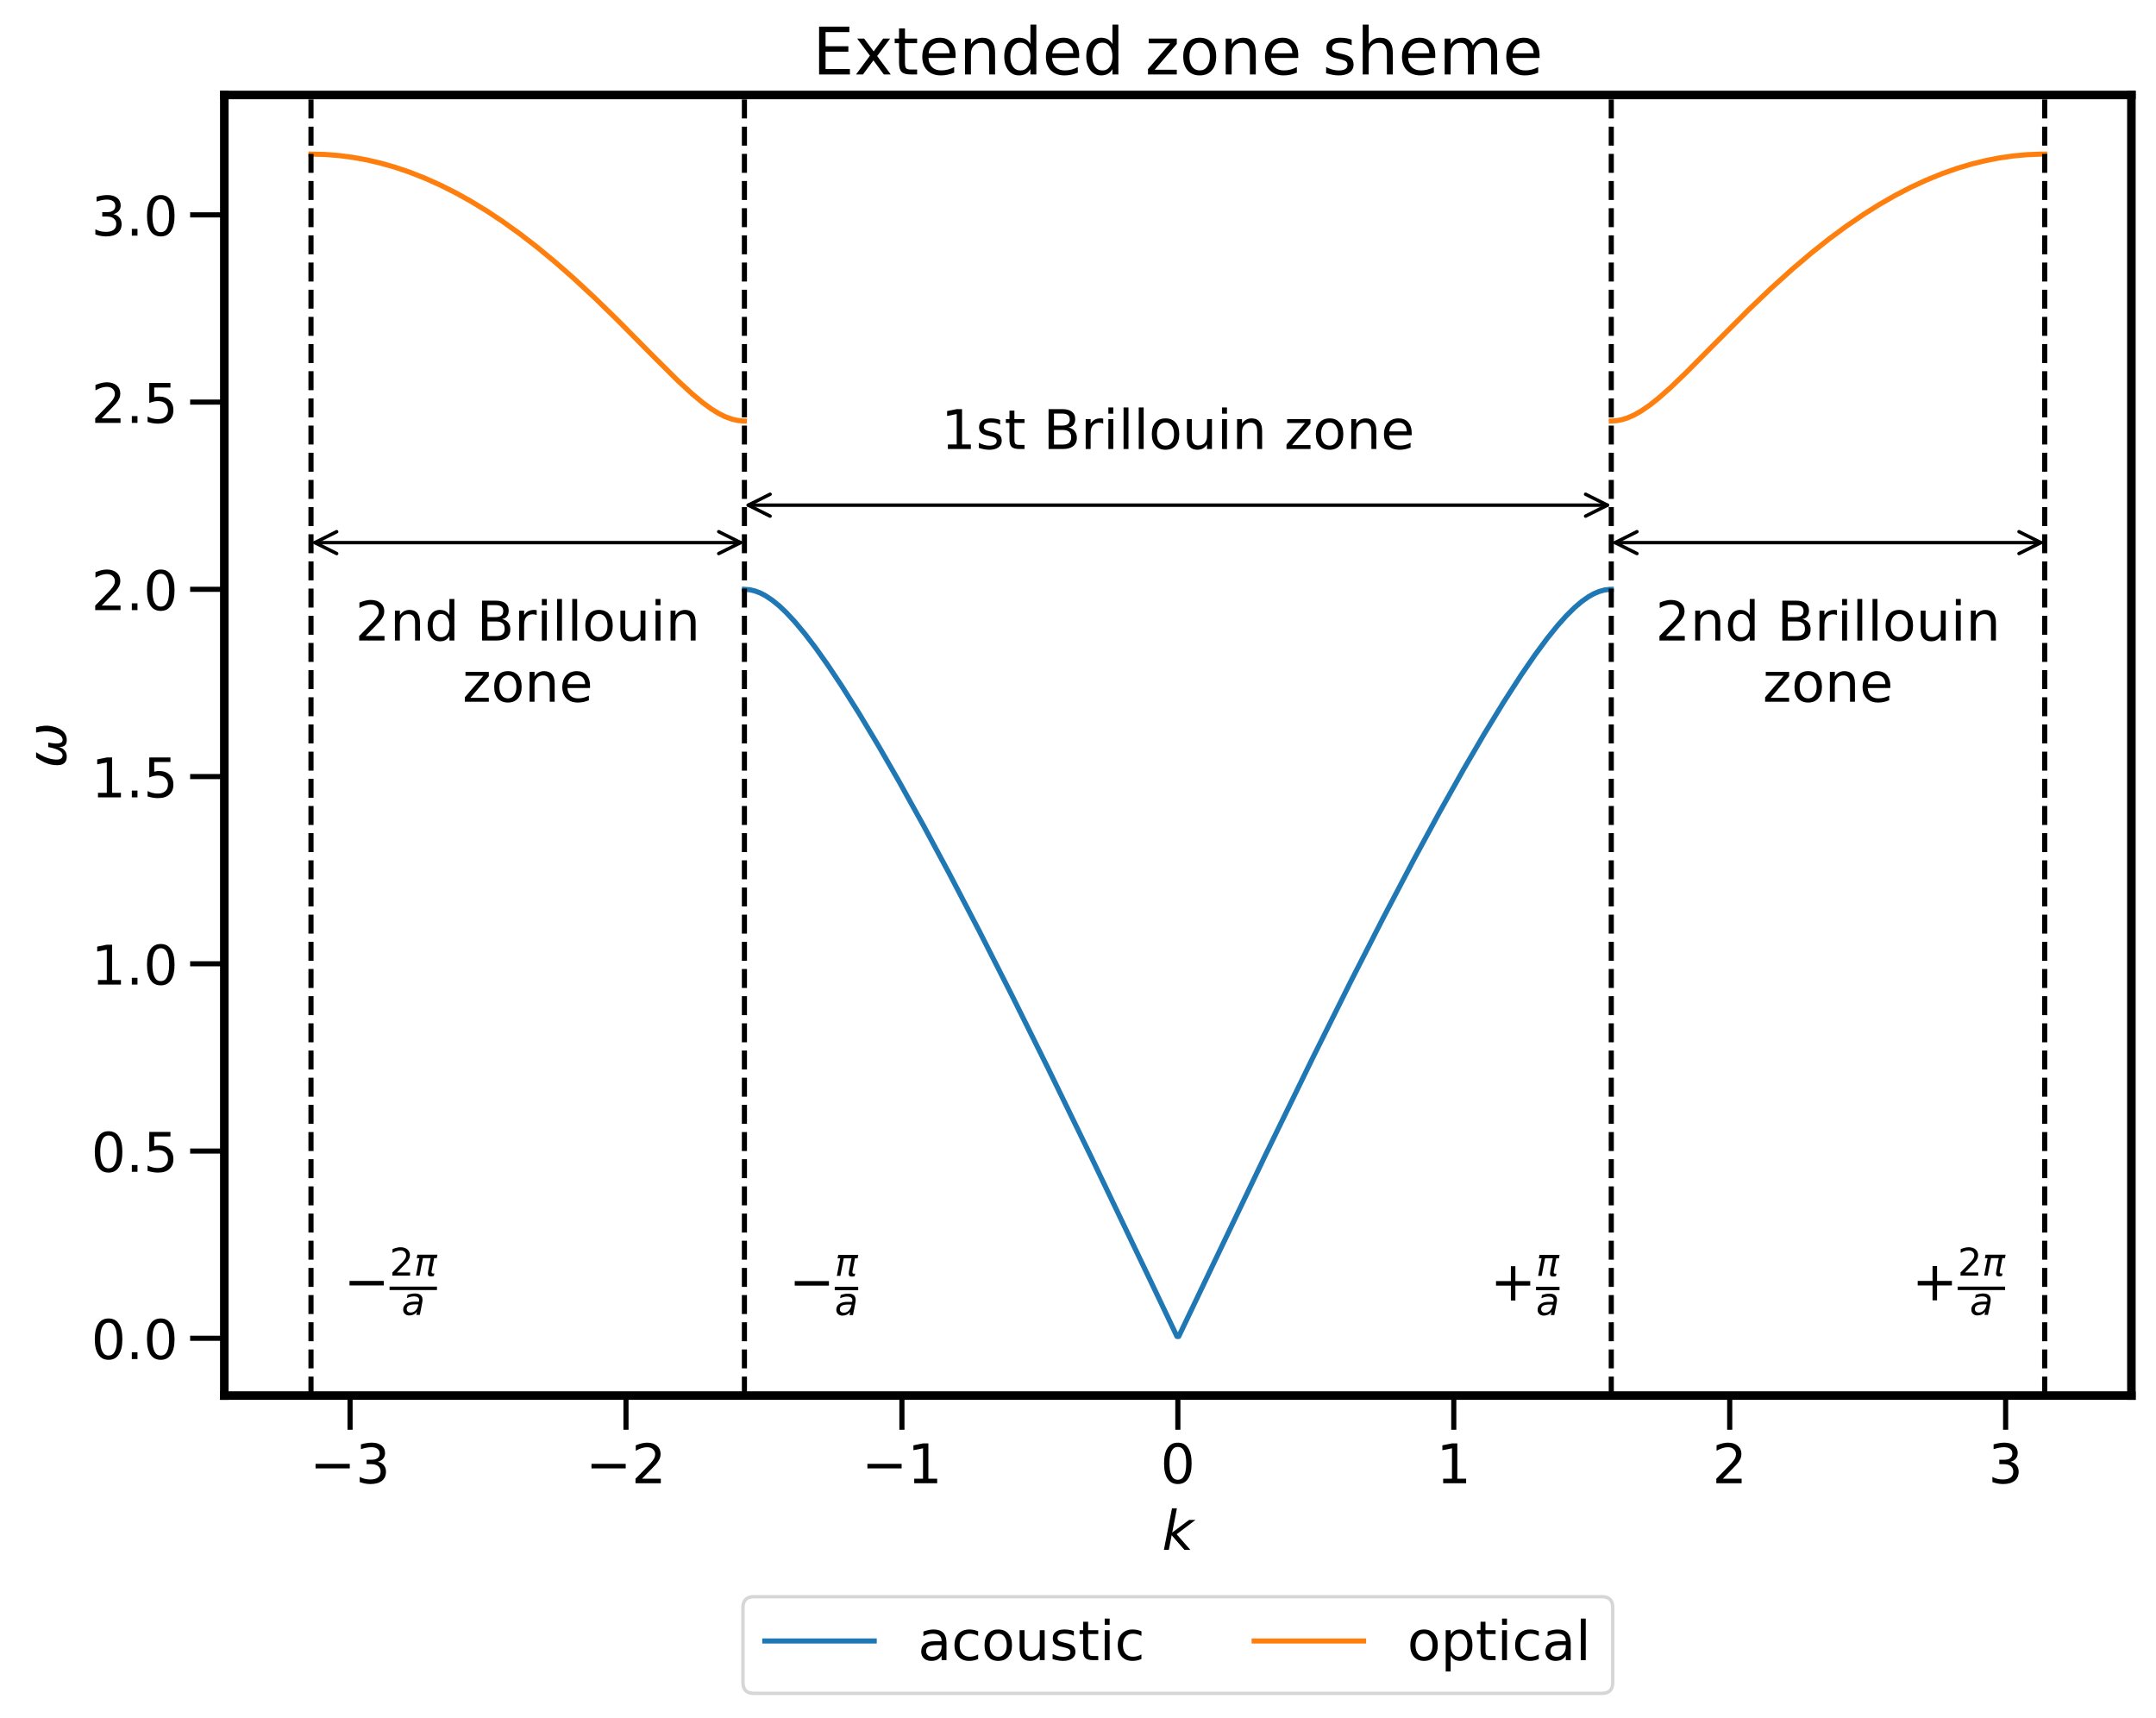
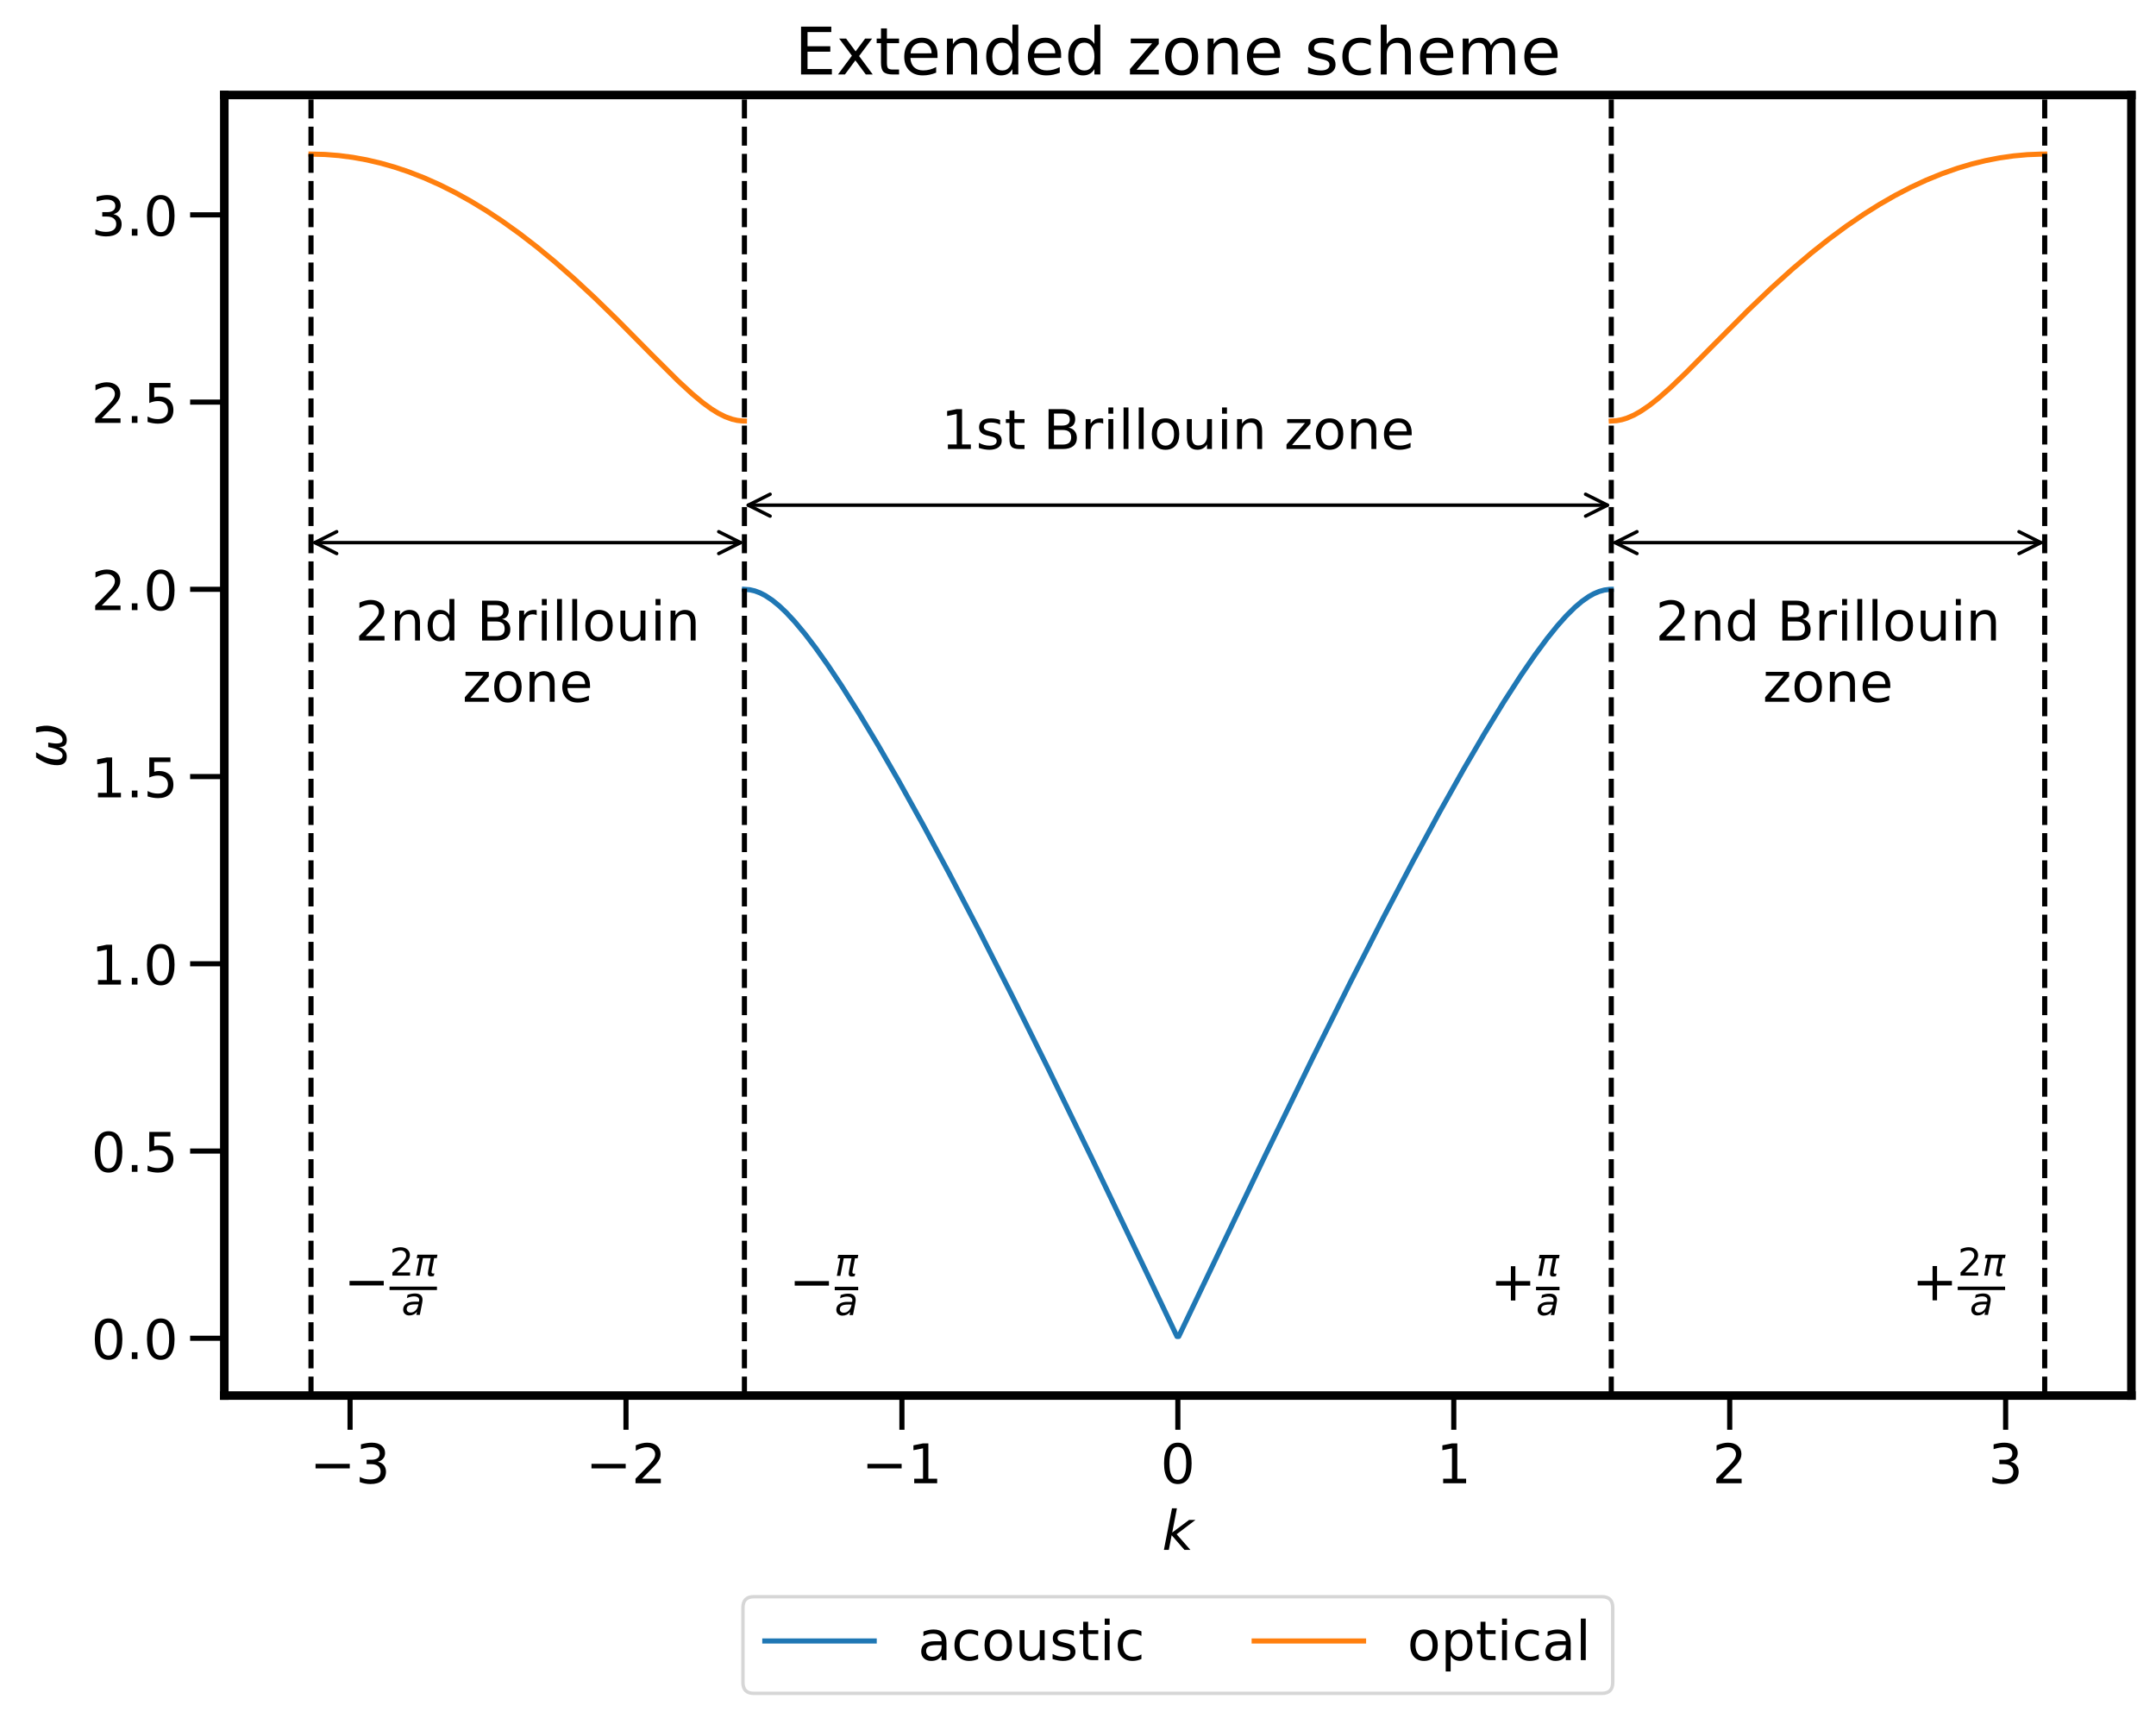
<svg xmlns="http://www.w3.org/2000/svg" xmlns:xlink="http://www.w3.org/1999/xlink" height="502.639pt" version="1.1" viewBox="0 0 630.83 502.639" width="630.83pt">
  <defs>
    <style type="text/css">*{stroke-linecap:butt;stroke-linejoin:round;}</style>
  </defs>
  <g id="figure_1">
    <g id="patch_1">
      <path d="M -0 502.639  L 630.83 502.639  L 630.83 -0  L -0 -0  z " style="fill:#ffffff;" />
    </g>
    <g id="axes_1">
      <g id="patch_2">
        <path d="M 65.63 408.309  L 623.63 408.309  L 623.63 27.789  L 65.63 27.789  z " style="fill:#ffffff;" />
      </g>
      <g id="matplotlib.axis_1">
        <g id="xtick_1">
          <g id="line2d_1">
            <defs>
-               <path d="M 0 0  L 0 10  " id="m1f82dfcecf" style="stroke:#000000;stroke-width:1.5;" />
-             </defs>
-             <g>
-               <use style="stroke:#000000;stroke-width:1.5;" x="102.425" xlink:href="#m1f82dfcecf" y="408.309" />
+               <path d="M 0 0  L 0 10  " id="m90c1b7f3b8" style="stroke:#000000;stroke-width:1.5;" />
+             </defs>
+             <g>
+               <use style="stroke:#000000;stroke-width:1.5;" x="102.425" xlink:href="#m90c1b7f3b8" y="408.309" />
            </g>
          </g>
          <g id="text_1">
            <g transform="translate(90.63136 433.9665)scale(0.16 -0.16)">
              <defs>
                <path d="M 10.594 35.5  L 73.188 35.5  L 73.188 27.203  L 10.594 27.203  z " id="DejaVuSans-8722" />
                <path d="M 40.578 39.312  Q 47.656 37.797 51.625 33  Q 55.609 28.219 55.609 21.188  Q 55.609 10.406 48.188 4.484  Q 40.766 -1.422 27.094 -1.422  Q 22.516 -1.422 17.656 -0.516  Q 12.797 0.391 7.625 2.203  L 7.625 11.719  Q 11.719 9.328 16.594 8.109  Q 21.484 6.891 26.812 6.891  Q 36.078 6.891 40.938 10.547  Q 45.797 14.203 45.797 21.188  Q 45.797 27.641 41.281 31.266  Q 36.766 34.906 28.719 34.906  L 20.219 34.906  L 20.219 43.016  L 29.109 43.016  Q 36.375 43.016 40.234 45.922  Q 44.094 48.828 44.094 54.297  Q 44.094 59.906 40.109 62.906  Q 36.141 65.922 28.719 65.922  Q 24.656 65.922 20.016 65.031  Q 15.375 64.156 9.812 62.312  L 9.812 71.094  Q 15.438 72.656 20.344 73.438  Q 25.25 74.219 29.594 74.219  Q 40.828 74.219 47.359 69.109  Q 53.906 64.016 53.906 55.328  Q 53.906 49.266 50.438 45.094  Q 46.969 40.922 40.578 39.312  z " id="DejaVuSans-51" />
              </defs>
              <use xlink:href="#DejaVuSans-8722" />
              <use x="83.789" xlink:href="#DejaVuSans-51" />
            </g>
          </g>
        </g>
        <g id="xtick_2">
          <g id="line2d_2">
            <g>
-               <use style="stroke:#000000;stroke-width:1.5;" x="183.16" xlink:href="#m1f82dfcecf" y="408.309" />
+               <use style="stroke:#000000;stroke-width:1.5;" x="183.16" xlink:href="#m90c1b7f3b8" y="408.309" />
            </g>
          </g>
          <g id="text_2">
            <g transform="translate(171.3663 433.9665)scale(0.16 -0.16)">
              <defs>
                <path d="M 19.188 8.297  L 53.609 8.297  L 53.609 0  L 7.328 0  L 7.328 8.297  Q 12.938 14.109 22.625 23.891  Q 32.328 33.688 34.812 36.531  Q 39.547 41.844 41.422 45.531  Q 43.312 49.219 43.312 52.781  Q 43.312 58.594 39.234 62.25  Q 35.156 65.922 28.609 65.922  Q 23.969 65.922 18.812 64.312  Q 13.672 62.703 7.812 59.422  L 7.812 69.391  Q 13.766 71.781 18.938 73  Q 24.125 74.219 28.422 74.219  Q 39.75 74.219 46.484 68.547  Q 53.219 62.891 53.219 53.422  Q 53.219 48.922 51.531 44.891  Q 49.859 40.875 45.406 35.406  Q 44.188 33.984 37.641 27.219  Q 31.109 20.453 19.188 8.297  z " id="DejaVuSans-50" />
              </defs>
              <use xlink:href="#DejaVuSans-8722" />
              <use x="83.789" xlink:href="#DejaVuSans-50" />
            </g>
          </g>
        </g>
        <g id="xtick_3">
          <g id="line2d_3">
            <g>
-               <use style="stroke:#000000;stroke-width:1.5;" x="263.895" xlink:href="#m1f82dfcecf" y="408.309" />
+               <use style="stroke:#000000;stroke-width:1.5;" x="263.895" xlink:href="#m90c1b7f3b8" y="408.309" />
            </g>
          </g>
          <g id="text_3">
            <g transform="translate(252.1013 433.9665)scale(0.16 -0.16)">
              <defs>
                <path d="M 12.406 8.297  L 28.516 8.297  L 28.516 63.922  L 10.984 60.406  L 10.984 69.391  L 28.422 72.906  L 38.281 72.906  L 38.281 8.297  L 54.391 8.297  L 54.391 0  L 12.406 0  z " id="DejaVuSans-49" />
              </defs>
              <use xlink:href="#DejaVuSans-8722" />
              <use x="83.789" xlink:href="#DejaVuSans-49" />
            </g>
          </g>
        </g>
        <g id="xtick_4">
          <g id="line2d_4">
            <g>
-               <use style="stroke:#000000;stroke-width:1.5;" x="344.63" xlink:href="#m1f82dfcecf" y="408.309" />
+               <use style="stroke:#000000;stroke-width:1.5;" x="344.63" xlink:href="#m90c1b7f3b8" y="408.309" />
            </g>
          </g>
          <g id="text_4">
            <g transform="translate(339.54 433.9665)scale(0.16 -0.16)">
              <defs>
                <path d="M 31.781 66.406  Q 24.172 66.406 20.328 58.906  Q 16.5 51.422 16.5 36.375  Q 16.5 21.391 20.328 13.891  Q 24.172 6.391 31.781 6.391  Q 39.453 6.391 43.281 13.891  Q 47.125 21.391 47.125 36.375  Q 47.125 51.422 43.281 58.906  Q 39.453 66.406 31.781 66.406  z M 31.781 74.219  Q 44.047 74.219 50.516 64.516  Q 56.984 54.828 56.984 36.375  Q 56.984 17.969 50.516 8.266  Q 44.047 -1.422 31.781 -1.422  Q 19.531 -1.422 13.062 8.266  Q 6.594 17.969 6.594 36.375  Q 6.594 54.828 13.062 64.516  Q 19.531 74.219 31.781 74.219  z " id="DejaVuSans-48" />
              </defs>
              <use xlink:href="#DejaVuSans-48" />
            </g>
          </g>
        </g>
        <g id="xtick_5">
          <g id="line2d_5">
            <g>
-               <use style="stroke:#000000;stroke-width:1.5;" x="425.365" xlink:href="#m1f82dfcecf" y="408.309" />
+               <use style="stroke:#000000;stroke-width:1.5;" x="425.365" xlink:href="#m90c1b7f3b8" y="408.309" />
            </g>
          </g>
          <g id="text_5">
            <g transform="translate(420.275 433.9665)scale(0.16 -0.16)">
              <use xlink:href="#DejaVuSans-49" />
            </g>
          </g>
        </g>
        <g id="xtick_6">
          <g id="line2d_6">
            <g>
-               <use style="stroke:#000000;stroke-width:1.5;" x="506.1" xlink:href="#m1f82dfcecf" y="408.309" />
+               <use style="stroke:#000000;stroke-width:1.5;" x="506.1" xlink:href="#m90c1b7f3b8" y="408.309" />
            </g>
          </g>
          <g id="text_6">
            <g transform="translate(501.0099 433.9665)scale(0.16 -0.16)">
              <use xlink:href="#DejaVuSans-50" />
            </g>
          </g>
        </g>
        <g id="xtick_7">
          <g id="line2d_7">
            <g>
-               <use style="stroke:#000000;stroke-width:1.5;" x="586.835" xlink:href="#m1f82dfcecf" y="408.309" />
+               <use style="stroke:#000000;stroke-width:1.5;" x="586.835" xlink:href="#m90c1b7f3b8" y="408.309" />
            </g>
          </g>
          <g id="text_7">
            <g transform="translate(581.7449 433.9665)scale(0.16 -0.16)">
              <use xlink:href="#DejaVuSans-51" />
            </g>
          </g>
        </g>
        <g id="text_8">
          <g transform="translate(339.99 453.4515)scale(0.16 -0.16)">
            <defs>
              <path d="M 18.312 75.984  L 27.297 75.984  L 18.703 31.688  L 49.516 54.688  L 61.188 54.688  L 26.812 28.516  L 51.906 0  L 41.016 0  L 17.672 26.703  L 12.5 0  L 3.516 0  z " id="DejaVuSans-Oblique-107" />
            </defs>
            <use transform="translate(0 0.015625)" xlink:href="#DejaVuSans-Oblique-107" />
          </g>
        </g>
      </g>
      <g id="matplotlib.axis_2">
        <g id="ytick_1">
          <g id="line2d_8">
            <defs>
-               <path d="M 0 0  L -10 0  " id="mc7bbec90e5" style="stroke:#000000;stroke-width:1.5;" />
-             </defs>
-             <g>
-               <use style="stroke:#000000;stroke-width:1.5;" x="65.63" xlink:href="#mc7bbec90e5" y="391.547" />
+               <path d="M 0 0  L -10 0  " id="m80c6b39b00" style="stroke:#000000;stroke-width:1.5;" />
+             </defs>
+             <g>
+               <use style="stroke:#000000;stroke-width:1.5;" x="65.63" xlink:href="#m80c6b39b00" y="391.547" />
            </g>
          </g>
          <g id="text_9">
            <g transform="translate(26.685 397.6257)scale(0.16 -0.16)">
              <defs>
                <path d="M 10.688 12.406  L 21 12.406  L 21 0  L 10.688 0  z " id="DejaVuSans-46" />
              </defs>
              <use xlink:href="#DejaVuSans-48" />
              <use x="63.623" xlink:href="#DejaVuSans-46" />
              <use x="95.41" xlink:href="#DejaVuSans-48" />
            </g>
          </g>
        </g>
        <g id="ytick_2">
          <g id="line2d_9">
            <g>
-               <use style="stroke:#000000;stroke-width:1.5;" x="65.63" xlink:href="#mc7bbec90e5" y="336.767" />
+               <use style="stroke:#000000;stroke-width:1.5;" x="65.63" xlink:href="#m80c6b39b00" y="336.767" />
            </g>
          </g>
          <g id="text_10">
            <g transform="translate(26.685 342.8453)scale(0.16 -0.16)">
              <defs>
                <path d="M 10.797 72.906  L 49.516 72.906  L 49.516 64.594  L 19.828 64.594  L 19.828 46.734  Q 21.969 47.469 24.109 47.828  Q 26.266 48.188 28.422 48.188  Q 40.625 48.188 47.75 41.5  Q 54.891 34.812 54.891 23.391  Q 54.891 11.625 47.562 5.094  Q 40.234 -1.422 26.906 -1.422  Q 22.312 -1.422 17.547 -0.641  Q 12.797 0.141 7.719 1.703  L 7.719 11.625  Q 12.109 9.234 16.797 8.062  Q 21.484 6.891 26.703 6.891  Q 35.156 6.891 40.078 11.328  Q 45.016 15.766 45.016 23.391  Q 45.016 31 40.078 35.438  Q 35.156 39.891 26.703 39.891  Q 22.75 39.891 18.812 39.016  Q 14.891 38.141 10.797 36.281  z " id="DejaVuSans-53" />
              </defs>
              <use xlink:href="#DejaVuSans-48" />
              <use x="63.623" xlink:href="#DejaVuSans-46" />
              <use x="95.41" xlink:href="#DejaVuSans-53" />
            </g>
          </g>
        </g>
        <g id="ytick_3">
          <g id="line2d_10">
            <g>
-               <use style="stroke:#000000;stroke-width:1.5;" x="65.63" xlink:href="#mc7bbec90e5" y="281.986" />
+               <use style="stroke:#000000;stroke-width:1.5;" x="65.63" xlink:href="#m80c6b39b00" y="281.986" />
            </g>
          </g>
          <g id="text_11">
            <g transform="translate(26.685 288.0649)scale(0.16 -0.16)">
              <use xlink:href="#DejaVuSans-49" />
              <use x="63.623" xlink:href="#DejaVuSans-46" />
              <use x="95.41" xlink:href="#DejaVuSans-48" />
            </g>
          </g>
        </g>
        <g id="ytick_4">
          <g id="line2d_11">
            <g>
-               <use style="stroke:#000000;stroke-width:1.5;" x="65.63" xlink:href="#mc7bbec90e5" y="227.206" />
+               <use style="stroke:#000000;stroke-width:1.5;" x="65.63" xlink:href="#m80c6b39b00" y="227.206" />
            </g>
          </g>
          <g id="text_12">
            <g transform="translate(26.685 233.2845)scale(0.16 -0.16)">
              <use xlink:href="#DejaVuSans-49" />
              <use x="63.623" xlink:href="#DejaVuSans-46" />
              <use x="95.41" xlink:href="#DejaVuSans-53" />
            </g>
          </g>
        </g>
        <g id="ytick_5">
          <g id="line2d_12">
            <g>
-               <use style="stroke:#000000;stroke-width:1.5;" x="65.63" xlink:href="#mc7bbec90e5" y="172.425" />
+               <use style="stroke:#000000;stroke-width:1.5;" x="65.63" xlink:href="#m80c6b39b00" y="172.425" />
            </g>
          </g>
          <g id="text_13">
            <g transform="translate(26.685 178.5041)scale(0.16 -0.16)">
              <use xlink:href="#DejaVuSans-50" />
              <use x="63.623" xlink:href="#DejaVuSans-46" />
              <use x="95.41" xlink:href="#DejaVuSans-48" />
            </g>
          </g>
        </g>
        <g id="ytick_6">
          <g id="line2d_13">
            <g>
-               <use style="stroke:#000000;stroke-width:1.5;" x="65.63" xlink:href="#mc7bbec90e5" y="117.645" />
+               <use style="stroke:#000000;stroke-width:1.5;" x="65.63" xlink:href="#m80c6b39b00" y="117.645" />
            </g>
          </g>
          <g id="text_14">
            <g transform="translate(26.685 123.7238)scale(0.16 -0.16)">
              <use xlink:href="#DejaVuSans-50" />
              <use x="63.623" xlink:href="#DejaVuSans-46" />
              <use x="95.41" xlink:href="#DejaVuSans-53" />
            </g>
          </g>
        </g>
        <g id="ytick_7">
          <g id="line2d_14">
            <g>
-               <use style="stroke:#000000;stroke-width:1.5;" x="65.63" xlink:href="#mc7bbec90e5" y="62.865" />
+               <use style="stroke:#000000;stroke-width:1.5;" x="65.63" xlink:href="#m80c6b39b00" y="62.865" />
            </g>
          </g>
          <g id="text_15">
            <g transform="translate(26.685 68.94338)scale(0.16 -0.16)">
              <use xlink:href="#DejaVuSans-51" />
              <use x="63.623" xlink:href="#DejaVuSans-46" />
              <use x="95.41" xlink:href="#DejaVuSans-48" />
            </g>
          </g>
        </g>
        <g id="text_16">
          <g transform="translate(19.3575 224.769)rotate(-90)scale(0.16 -0.16)">
            <defs>
              <path d="M 21.391 -1.422  Q 1.125 -1.422 6.781 27.594  Q 8.984 39.062 19.625 54.688  L 29.297 54.688  Q 19.234 39.062 17 27.344  Q 12.797 6.203 23.734 6.203  Q 33.844 6.203 38.719 32.469  L 47.016 32.469  Q 41.703 6.062 51.812 6.203  Q 62.703 6.297 66.797 27.344  Q 69.047 39.062 65.141 54.688  L 74.812 54.688  Q 79.297 39.062 77.094 27.594  Q 71.531 -1.469 51.219 -1.422  Q 37.938 -1.375 39.109 13.188  Q 34.281 -1.422 21.391 -1.422  z " id="DejaVuSans-Oblique-969" />
            </defs>
            <use transform="translate(0 0.3125)" xlink:href="#DejaVuSans-Oblique-969" />
          </g>
        </g>
      </g>
      <g id="line2d_15">
-         <path clip-path="url(#p4579bdf286)" d="M 217.812 172.425  L 219.337 172.542  L 220.862 172.891  L 222.386 173.462  L 223.911 174.245  L 225.944 175.592  L 227.978 177.247  L 230.011 179.171  L 232.552 181.898  L 235.602 185.559  L 238.652 189.563  L 242.21 194.581  L 246.276 200.682  L 251.359 208.742  L 256.95 218.052  L 263.05 228.638  L 270.166 241.454  L 277.79 255.648  L 286.431 272.217  L 296.088 291.239  L 306.762 312.76  L 319.47 338.892  L 336.752 374.991  L 344.376 391.013  L 344.884 391.013  L 370.299 337.839  L 384.022 309.658  L 395.205 287.195  L 404.862 268.277  L 413.503 251.82  L 421.128 237.746  L 428.244 225.065  L 434.343 214.619  L 439.934 205.466  L 445.017 197.588  L 449.083 191.673  L 452.641 186.859  L 455.691 183.075  L 458.233 180.222  L 460.774 177.704  L 462.807 175.978  L 464.84 174.551  L 466.365 173.701  L 467.89 173.057  L 469.415 172.633  L 470.94 172.438  L 471.448 172.425  L 471.448 172.425  " style="fill:none;stroke:#1f77b4;stroke-linecap:square;stroke-width:1.5;" />
+         <path clip-path="url(#pe525acb8a2)" d="M 217.812 172.425  L 219.337 172.542  L 220.862 172.891  L 222.386 173.462  L 223.911 174.245  L 225.944 175.592  L 227.978 177.247  L 230.011 179.171  L 232.552 181.898  L 235.602 185.559  L 238.652 189.563  L 242.21 194.581  L 246.276 200.682  L 251.359 208.742  L 256.95 218.052  L 263.05 228.638  L 270.166 241.454  L 277.79 255.648  L 286.431 272.217  L 296.088 291.239  L 306.762 312.76  L 319.47 338.892  L 336.752 374.991  L 344.376 391.013  L 344.884 391.013  L 370.299 337.839  L 384.022 309.658  L 395.205 287.195  L 404.862 268.277  L 413.503 251.82  L 421.128 237.746  L 428.244 225.065  L 434.343 214.619  L 439.934 205.466  L 445.017 197.588  L 449.083 191.673  L 452.641 186.859  L 455.691 183.075  L 458.233 180.222  L 460.774 177.704  L 462.807 175.978  L 464.84 174.551  L 466.365 173.701  L 467.89 173.057  L 469.415 172.633  L 470.94 172.438  L 471.448 172.425  L 471.448 172.425  " style="fill:none;stroke:#1f77b4;stroke-linecap:square;stroke-width:1.5;" />
      </g>
      <g id="line2d_16">
-         <path clip-path="url(#p4579bdf286)" d="M 90.994 45.085  L 95.068 45.191  L 99.143 45.509  L 103.217 46.038  L 107.292 46.777  L 111.366 47.727  L 115.441 48.886  L 119.515 50.252  L 124.099 52.036  L 128.683 54.078  L 133.266 56.375  L 137.85 58.924  L 142.434 61.721  L 147.018 64.759  L 152.111 68.412  L 157.204 72.346  L 162.297 76.548  L 167.899 81.462  L 174.011 87.137  L 180.632 93.593  L 190.818 103.895  L 198.458 111.492  L 202.533 115.247  L 205.588 117.79  L 208.135 119.648  L 210.172 120.909  L 212.209 121.927  L 214.247 122.662  L 215.775 123.009  L 217.303 123.168  L 217.812 123.179  L 217.812 123.179  " style="fill:none;stroke:#ff7f0e;stroke-linecap:square;stroke-width:1.5;" />
+         <path clip-path="url(#pe525acb8a2)" d="M 90.994 45.085  L 95.068 45.191  L 99.143 45.509  L 103.217 46.038  L 107.292 46.777  L 111.366 47.727  L 115.441 48.886  L 119.515 50.252  L 124.099 52.036  L 128.683 54.078  L 133.266 56.375  L 137.85 58.924  L 142.434 61.721  L 147.018 64.759  L 152.111 68.412  L 157.204 72.346  L 162.297 76.548  L 167.899 81.462  L 174.011 87.137  L 180.632 93.593  L 190.818 103.895  L 198.458 111.492  L 202.533 115.247  L 205.588 117.79  L 208.135 119.648  L 210.172 120.909  L 212.209 121.927  L 214.247 122.662  L 215.775 123.009  L 217.303 123.168  L 217.812 123.179  L 217.812 123.179  " style="fill:none;stroke:#ff7f0e;stroke-linecap:square;stroke-width:1.5;" />
      </g>
      <g id="line2d_17">
-         <path clip-path="url(#p4579bdf286)" d="M 471.448 123.179  L 472.976 123.083  L 474.504 122.798  L 476.032 122.332  L 478.069 121.451  L 480.106 120.306  L 482.653 118.566  L 485.2 116.555  L 488.765 113.411  L 493.349 109.012  L 500.988 101.305  L 511.684 90.579  L 518.305 84.261  L 524.416 78.745  L 530.019 73.995  L 535.112 69.952  L 540.205 66.186  L 545.298 62.707  L 549.882 59.829  L 554.466 57.197  L 559.049 54.815  L 563.633 52.688  L 568.217 50.818  L 572.801 49.208  L 576.875 47.997  L 580.95 46.995  L 585.024 46.203  L 589.099 45.621  L 593.173 45.251  L 597.248 45.092  L 598.266 45.085  L 598.266 45.085  " style="fill:none;stroke:#ff7f0e;stroke-linecap:square;stroke-width:1.5;" />
+         <path clip-path="url(#pe525acb8a2)" d="M 471.448 123.179  L 472.976 123.083  L 474.504 122.798  L 476.032 122.332  L 478.069 121.451  L 480.106 120.306  L 482.653 118.566  L 485.2 116.555  L 488.765 113.411  L 493.349 109.012  L 500.988 101.305  L 511.684 90.579  L 518.305 84.261  L 524.416 78.745  L 530.019 73.995  L 535.112 69.952  L 540.205 66.186  L 545.298 62.707  L 549.882 59.829  L 554.466 57.197  L 559.049 54.815  L 563.633 52.688  L 568.217 50.818  L 572.801 49.208  L 576.875 47.997  L 580.95 46.995  L 585.024 46.203  L 589.099 45.621  L 593.173 45.251  L 597.248 45.092  L 598.266 45.085  L 598.266 45.085  " style="fill:none;stroke:#ff7f0e;stroke-linecap:square;stroke-width:1.5;" />
      </g>
      <g id="line2d_18">
-         <path clip-path="url(#p4579bdf286)" d="M 90.994 408.309  L 90.994 27.789  " style="fill:none;stroke:#000000;stroke-dasharray:5.55,2.4;stroke-dashoffset:0;stroke-width:1.5;" />
+         <path clip-path="url(#pe525acb8a2)" d="M 90.994 408.309  L 90.994 27.789  " style="fill:none;stroke:#000000;stroke-dasharray:5.55,2.4;stroke-dashoffset:0;stroke-width:1.5;" />
      </g>
      <g id="line2d_19">
-         <path clip-path="url(#p4579bdf286)" d="M 217.812 408.309  L 217.812 27.789  " style="fill:none;stroke:#000000;stroke-dasharray:5.55,2.4;stroke-dashoffset:0;stroke-width:1.5;" />
+         <path clip-path="url(#pe525acb8a2)" d="M 217.812 408.309  L 217.812 27.789  " style="fill:none;stroke:#000000;stroke-dasharray:5.55,2.4;stroke-dashoffset:0;stroke-width:1.5;" />
      </g>
      <g id="line2d_20">
-         <path clip-path="url(#p4579bdf286)" d="M 471.448 408.309  L 471.448 27.789  " style="fill:none;stroke:#000000;stroke-dasharray:5.55,2.4;stroke-dashoffset:0;stroke-width:1.5;" />
+         <path clip-path="url(#pe525acb8a2)" d="M 471.448 408.309  L 471.448 27.789  " style="fill:none;stroke:#000000;stroke-dasharray:5.55,2.4;stroke-dashoffset:0;stroke-width:1.5;" />
      </g>
      <g id="line2d_21">
-         <path clip-path="url(#p4579bdf286)" d="M 598.266 408.309  L 598.266 27.789  " style="fill:none;stroke:#000000;stroke-dasharray:5.55,2.4;stroke-dashoffset:0;stroke-width:1.5;" />
+         <path clip-path="url(#pe525acb8a2)" d="M 598.266 408.309  L 598.266 27.789  " style="fill:none;stroke:#000000;stroke-dasharray:5.55,2.4;stroke-dashoffset:0;stroke-width:1.5;" />
      </g>
      <g id="patch_3">
        <path d="M 65.63 408.309  L 65.63 27.789  " style="fill:none;stroke:#000000;stroke-linecap:square;stroke-linejoin:miter;stroke-width:2.5;" />
      </g>
      <g id="patch_4">
        <path d="M 623.63 408.309  L 623.63 27.789  " style="fill:none;stroke:#000000;stroke-linecap:square;stroke-linejoin:miter;stroke-width:2.5;" />
      </g>
      <g id="patch_5">
        <path d="M 65.63 408.309  L 623.63 408.309  " style="fill:none;stroke:#000000;stroke-linecap:square;stroke-linejoin:miter;stroke-width:2.5;" />
      </g>
      <g id="patch_6">
        <path d="M 65.63 27.789  L 623.63 27.789  " style="fill:none;stroke:#000000;stroke-linecap:square;stroke-linejoin:miter;stroke-width:2.5;" />
      </g>
      <g id="text_17">
        <g transform="translate(100.5741 380.5909)scale(0.16 -0.16)">
          <defs>
            <path d="M 9.125 54.688  L 61.531 54.688  L 59.766 45.703  L 52.875 45.703  L 46.344 12.109  Q 45.656 8.594 46.578 7.031  Q 47.469 5.516 50.141 5.516  Q 50.875 5.516 51.953 5.672  Q 53.078 5.766 53.422 5.812  L 52.156 -0.688  Q 50.344 -1.312 48.484 -1.609  Q 46.578 -1.906 44.781 -1.906  Q 38.922 -1.906 37.312 1.266  Q 35.688 4.5 37.359 13.094  L 43.703 45.703  L 23.531 45.703  L 14.656 0  L 5.469 0  L 14.359 45.703  L 7.375 45.703  z " id="DejaVuSans-Oblique-960" />
            <path d="M 53.719 31.203  L 47.609 0  L 38.625 0  L 40.281 8.297  Q 36.328 3.422 31.266 1  Q 26.219 -1.422 20.016 -1.422  Q 13.031 -1.422 8.562 2.844  Q 4.109 7.125 4.109 13.812  Q 4.109 23.391 11.75 28.953  Q 19.391 34.516 32.812 34.516  L 45.312 34.516  L 45.797 36.922  Q 45.906 37.312 45.953 37.766  Q 46 38.234 46 39.203  Q 46 43.562 42.453 45.969  Q 38.922 48.391 32.516 48.391  Q 28.125 48.391 23.5 47.266  Q 18.891 46.141 14.016 43.891  L 15.578 52.203  Q 20.656 54.109 25.516 55.047  Q 30.375 56 34.906 56  Q 44.578 56 49.625 51.797  Q 54.688 47.609 54.688 39.594  Q 54.688 37.984 54.438 35.812  Q 54.203 33.641 53.719 31.203  z M 44 27.484  L 35.016 27.484  Q 23.969 27.484 18.672 24.531  Q 13.375 21.578 13.375 15.375  Q 13.375 11.078 16.078 8.641  Q 18.797 6.203 23.578 6.203  Q 30.906 6.203 36.375 11.453  Q 41.844 16.703 43.609 25.484  z " id="DejaVuSans-Oblique-97" />
          </defs>
          <use transform="translate(0 0.915625)" xlink:href="#DejaVuSans-8722" />
          <use transform="translate(83.78906 46.04688)scale(0.7)" xlink:href="#DejaVuSans-50" />
          <use transform="translate(128.3252 46.04688)scale(0.7)" xlink:href="#DejaVuSans-Oblique-960" />
          <use transform="translate(105.7891 -25.7375)scale(0.7)" xlink:href="#DejaVuSans-Oblique-97" />
          <path d="M 83.789 19.712  L 83.789 25.962  L 170.469 25.962  L 170.469 19.712  L 83.789 19.712  z " />
        </g>
      </g>
      <g id="text_18">
        <g transform="translate(230.8323 380.5909)scale(0.16 -0.16)">
          <use transform="translate(0 0.5875)" xlink:href="#DejaVuSans-8722" />
          <use transform="translate(83.78906 45.71875)scale(0.7)" xlink:href="#DejaVuSans-Oblique-960" />
          <use transform="translate(83.78906 -26.06563)scale(0.7)" xlink:href="#DejaVuSans-Oblique-97" />
          <path d="M 83.789 19.384  L 83.789 25.634  L 126.685 25.634  L 126.685 19.384  L 83.789 19.384  z " />
        </g>
      </g>
      <g id="text_19">
        <g transform="translate(436.0277 380.5909)scale(0.16 -0.16)">
          <defs>
            <path d="M 46 62.703  L 46 35.5  L 73.188 35.5  L 73.188 27.203  L 46 27.203  L 46 0  L 37.797 0  L 37.797 27.203  L 10.594 27.203  L 10.594 35.5  L 37.797 35.5  L 37.797 62.703  z " id="DejaVuSans-43" />
          </defs>
          <use transform="translate(0 0.5875)" xlink:href="#DejaVuSans-43" />
          <use transform="translate(83.78906 45.71875)scale(0.7)" xlink:href="#DejaVuSans-Oblique-960" />
          <use transform="translate(83.78906 -26.06563)scale(0.7)" xlink:href="#DejaVuSans-Oblique-97" />
          <path d="M 83.789 19.384  L 83.789 25.634  L 126.685 25.634  L 126.685 19.384  L 83.789 19.384  z " />
        </g>
      </g>
      <g id="text_20">
        <g transform="translate(559.4059 380.5909)scale(0.16 -0.16)">
          <use transform="translate(0 0.915625)" xlink:href="#DejaVuSans-43" />
          <use transform="translate(83.78906 46.04688)scale(0.7)" xlink:href="#DejaVuSans-50" />
          <use transform="translate(128.3252 46.04688)scale(0.7)" xlink:href="#DejaVuSans-Oblique-960" />
          <use transform="translate(105.7891 -25.7375)scale(0.7)" xlink:href="#DejaVuSans-Oblique-97" />
          <path d="M 83.789 19.712  L 83.789 25.962  L 170.469 25.962  L 170.469 19.712  L 83.789 19.712  z " />
        </g>
      </g>
      <g id="text_21">
        <g transform="translate(275.3625 131.3681)scale(0.16 -0.16)">
          <defs>
            <path d="M 44.281 53.078  L 44.281 44.578  Q 40.484 46.531 36.375 47.5  Q 32.281 48.484 27.875 48.484  Q 21.188 48.484 17.844 46.438  Q 14.5 44.391 14.5 40.281  Q 14.5 37.156 16.891 35.375  Q 19.281 33.594 26.516 31.984  L 29.594 31.297  Q 39.156 29.25 43.188 25.516  Q 47.219 21.781 47.219 15.094  Q 47.219 7.469 41.188 3.016  Q 35.156 -1.422 24.609 -1.422  Q 20.219 -1.422 15.453 -0.562  Q 10.688 0.297 5.422 2  L 5.422 11.281  Q 10.406 8.688 15.234 7.391  Q 20.062 6.109 24.812 6.109  Q 31.156 6.109 34.562 8.281  Q 37.984 10.453 37.984 14.406  Q 37.984 18.062 35.516 20.016  Q 33.062 21.969 24.703 23.781  L 21.578 24.516  Q 13.234 26.266 9.516 29.906  Q 5.812 33.547 5.812 39.891  Q 5.812 47.609 11.281 51.797  Q 16.75 56 26.812 56  Q 31.781 56 36.172 55.266  Q 40.578 54.547 44.281 53.078  z " id="DejaVuSans-115" />
            <path d="M 18.312 70.219  L 18.312 54.688  L 36.812 54.688  L 36.812 47.703  L 18.312 47.703  L 18.312 18.016  Q 18.312 11.328 20.141 9.422  Q 21.969 7.516 27.594 7.516  L 36.812 7.516  L 36.812 0  L 27.594 0  Q 17.188 0 13.234 3.875  Q 9.281 7.766 9.281 18.016  L 9.281 47.703  L 2.688 47.703  L 2.688 54.688  L 9.281 54.688  L 9.281 70.219  z " id="DejaVuSans-116" />
            <path id="DejaVuSans-32" />
            <path d="M 19.672 34.812  L 19.672 8.109  L 35.5 8.109  Q 43.453 8.109 47.281 11.406  Q 51.125 14.703 51.125 21.484  Q 51.125 28.328 47.281 31.562  Q 43.453 34.812 35.5 34.812  z M 19.672 64.797  L 19.672 42.828  L 34.281 42.828  Q 41.5 42.828 45.031 45.531  Q 48.578 48.25 48.578 53.812  Q 48.578 59.328 45.031 62.062  Q 41.5 64.797 34.281 64.797  z M 9.812 72.906  L 35.016 72.906  Q 46.297 72.906 52.391 68.219  Q 58.5 63.531 58.5 54.891  Q 58.5 48.188 55.375 44.234  Q 52.25 40.281 46.188 39.312  Q 53.469 37.75 57.5 32.781  Q 61.531 27.828 61.531 20.406  Q 61.531 10.641 54.891 5.312  Q 48.25 0 35.984 0  L 9.812 0  z " id="DejaVuSans-66" />
            <path d="M 41.109 46.297  Q 39.594 47.172 37.812 47.578  Q 36.031 48 33.891 48  Q 26.266 48 22.188 43.047  Q 18.109 38.094 18.109 28.812  L 18.109 0  L 9.078 0  L 9.078 54.688  L 18.109 54.688  L 18.109 46.188  Q 20.953 51.172 25.484 53.578  Q 30.031 56 36.531 56  Q 37.453 56 38.578 55.875  Q 39.703 55.766 41.062 55.516  z " id="DejaVuSans-114" />
            <path d="M 9.422 54.688  L 18.406 54.688  L 18.406 0  L 9.422 0  z M 9.422 75.984  L 18.406 75.984  L 18.406 64.594  L 9.422 64.594  z " id="DejaVuSans-105" />
            <path d="M 9.422 75.984  L 18.406 75.984  L 18.406 0  L 9.422 0  z " id="DejaVuSans-108" />
            <path d="M 30.609 48.391  Q 23.391 48.391 19.188 42.75  Q 14.984 37.109 14.984 27.297  Q 14.984 17.484 19.156 11.844  Q 23.344 6.203 30.609 6.203  Q 37.797 6.203 41.984 11.859  Q 46.188 17.531 46.188 27.297  Q 46.188 37.016 41.984 42.703  Q 37.797 48.391 30.609 48.391  z M 30.609 56  Q 42.328 56 49.016 48.375  Q 55.719 40.766 55.719 27.297  Q 55.719 13.875 49.016 6.219  Q 42.328 -1.422 30.609 -1.422  Q 18.844 -1.422 12.172 6.219  Q 5.516 13.875 5.516 27.297  Q 5.516 40.766 12.172 48.375  Q 18.844 56 30.609 56  z " id="DejaVuSans-111" />
            <path d="M 8.5 21.578  L 8.5 54.688  L 17.484 54.688  L 17.484 21.922  Q 17.484 14.156 20.5 10.266  Q 23.531 6.391 29.594 6.391  Q 36.859 6.391 41.078 11.031  Q 45.312 15.672 45.312 23.688  L 45.312 54.688  L 54.297 54.688  L 54.297 0  L 45.312 0  L 45.312 8.406  Q 42.047 3.422 37.719 1  Q 33.406 -1.422 27.688 -1.422  Q 18.266 -1.422 13.375 4.438  Q 8.5 10.297 8.5 21.578  z M 31.109 56  z " id="DejaVuSans-117" />
            <path d="M 54.891 33.016  L 54.891 0  L 45.906 0  L 45.906 32.719  Q 45.906 40.484 42.875 44.328  Q 39.844 48.188 33.797 48.188  Q 26.516 48.188 22.312 43.547  Q 18.109 38.922 18.109 30.906  L 18.109 0  L 9.078 0  L 9.078 54.688  L 18.109 54.688  L 18.109 46.188  Q 21.344 51.125 25.703 53.562  Q 30.078 56 35.797 56  Q 45.219 56 50.047 50.172  Q 54.891 44.344 54.891 33.016  z " id="DejaVuSans-110" />
            <path d="M 5.516 54.688  L 48.188 54.688  L 48.188 46.484  L 14.406 7.172  L 48.188 7.172  L 48.188 0  L 4.297 0  L 4.297 8.203  L 38.094 47.516  L 5.516 47.516  z " id="DejaVuSans-122" />
            <path d="M 56.203 29.594  L 56.203 25.203  L 14.891 25.203  Q 15.484 15.922 20.484 11.062  Q 25.484 6.203 34.422 6.203  Q 39.594 6.203 44.453 7.469  Q 49.312 8.734 54.109 11.281  L 54.109 2.781  Q 49.266 0.734 44.188 -0.344  Q 39.109 -1.422 33.891 -1.422  Q 20.797 -1.422 13.156 6.188  Q 5.516 13.812 5.516 26.812  Q 5.516 40.234 12.766 48.109  Q 20.016 56 32.328 56  Q 43.359 56 49.781 48.891  Q 56.203 41.797 56.203 29.594  z M 47.219 32.234  Q 47.125 39.594 43.094 43.984  Q 39.062 48.391 32.422 48.391  Q 24.906 48.391 20.391 44.141  Q 15.875 39.891 15.188 32.172  z " id="DejaVuSans-101" />
          </defs>
          <use xlink:href="#DejaVuSans-49" />
          <use x="63.623" xlink:href="#DejaVuSans-115" />
          <use x="115.723" xlink:href="#DejaVuSans-116" />
          <use x="154.932" xlink:href="#DejaVuSans-32" />
          <use x="186.719" xlink:href="#DejaVuSans-66" />
          <use x="255.322" xlink:href="#DejaVuSans-114" />
          <use x="296.436" xlink:href="#DejaVuSans-105" />
          <use x="324.219" xlink:href="#DejaVuSans-108" />
          <use x="352.002" xlink:href="#DejaVuSans-108" />
          <use x="379.785" xlink:href="#DejaVuSans-111" />
          <use x="440.967" xlink:href="#DejaVuSans-117" />
          <use x="504.346" xlink:href="#DejaVuSans-105" />
          <use x="532.129" xlink:href="#DejaVuSans-110" />
          <use x="595.508" xlink:href="#DejaVuSans-32" />
          <use x="627.295" xlink:href="#DejaVuSans-122" />
          <use x="679.785" xlink:href="#DejaVuSans-111" />
          <use x="740.967" xlink:href="#DejaVuSans-110" />
          <use x="804.346" xlink:href="#DejaVuSans-101" />
        </g>
      </g>
      <g id="patch_7">
        <path d="M 470.33 147.802  Q 344.63 147.802 218.93 147.802  " style="fill:none;stroke:#000000;stroke-linecap:round;" />
        <path d="M 463.93 144.602  L 470.33 147.802  L 463.93 151.002  " style="fill:none;stroke:#000000;stroke-linecap:round;" />
        <path d="M 225.33 151.002  L 218.93 147.802  L 225.33 144.602  " style="fill:none;stroke:#000000;stroke-linecap:round;" />
      </g>
      <g id="text_22">
        <g transform="translate(103.919 187.4051)scale(0.16 -0.16)">
          <defs>
            <path d="M 45.406 46.391  L 45.406 75.984  L 54.391 75.984  L 54.391 0  L 45.406 0  L 45.406 8.203  Q 42.578 3.328 38.25 0.953  Q 33.938 -1.422 27.875 -1.422  Q 17.969 -1.422 11.734 6.484  Q 5.516 14.406 5.516 27.297  Q 5.516 40.188 11.734 48.094  Q 17.969 56 27.875 56  Q 33.938 56 38.25 53.625  Q 42.578 51.266 45.406 46.391  z M 14.797 27.297  Q 14.797 17.391 18.875 11.75  Q 22.953 6.109 30.078 6.109  Q 37.203 6.109 41.297 11.75  Q 45.406 17.391 45.406 27.297  Q 45.406 37.203 41.297 42.844  Q 37.203 48.484 30.078 48.484  Q 22.953 48.484 18.875 42.844  Q 14.797 37.203 14.797 27.297  z " id="DejaVuSans-100" />
          </defs>
          <use xlink:href="#DejaVuSans-50" />
          <use x="63.623" xlink:href="#DejaVuSans-110" />
          <use x="127.002" xlink:href="#DejaVuSans-100" />
          <use x="190.479" xlink:href="#DejaVuSans-32" />
          <use x="222.266" xlink:href="#DejaVuSans-66" />
          <use x="290.869" xlink:href="#DejaVuSans-114" />
          <use x="331.982" xlink:href="#DejaVuSans-105" />
          <use x="359.766" xlink:href="#DejaVuSans-108" />
          <use x="387.549" xlink:href="#DejaVuSans-108" />
          <use x="415.332" xlink:href="#DejaVuSans-111" />
          <use x="476.514" xlink:href="#DejaVuSans-117" />
          <use x="539.893" xlink:href="#DejaVuSans-105" />
          <use x="567.676" xlink:href="#DejaVuSans-110" />
        </g>
        <g transform="translate(135.3165 205.3216)scale(0.16 -0.16)">
          <use xlink:href="#DejaVuSans-122" />
          <use x="52.49" xlink:href="#DejaVuSans-111" />
          <use x="113.672" xlink:href="#DejaVuSans-110" />
          <use x="177.051" xlink:href="#DejaVuSans-101" />
        </g>
      </g>
      <g id="patch_8">
        <path d="M 216.694 158.758  Q 154.403 158.758 92.112 158.758  " style="fill:none;stroke:#000000;stroke-linecap:round;" />
        <path d="M 210.294 155.558  L 216.694 158.758  L 210.294 161.958  " style="fill:none;stroke:#000000;stroke-linecap:round;" />
        <path d="M 98.512 161.958  L 92.112 158.758  L 98.512 155.558  " style="fill:none;stroke:#000000;stroke-linecap:round;" />
      </g>
      <g id="text_23">
        <g transform="translate(484.3735 187.4051)scale(0.16 -0.16)">
          <use xlink:href="#DejaVuSans-50" />
          <use x="63.623" xlink:href="#DejaVuSans-110" />
          <use x="127.002" xlink:href="#DejaVuSans-100" />
          <use x="190.479" xlink:href="#DejaVuSans-32" />
          <use x="222.266" xlink:href="#DejaVuSans-66" />
          <use x="290.869" xlink:href="#DejaVuSans-114" />
          <use x="331.982" xlink:href="#DejaVuSans-105" />
          <use x="359.766" xlink:href="#DejaVuSans-108" />
          <use x="387.549" xlink:href="#DejaVuSans-108" />
          <use x="415.332" xlink:href="#DejaVuSans-111" />
          <use x="476.514" xlink:href="#DejaVuSans-117" />
          <use x="539.893" xlink:href="#DejaVuSans-105" />
          <use x="567.676" xlink:href="#DejaVuSans-110" />
        </g>
        <g transform="translate(515.771 205.3216)scale(0.16 -0.16)">
          <use xlink:href="#DejaVuSans-122" />
          <use x="52.49" xlink:href="#DejaVuSans-111" />
          <use x="113.672" xlink:href="#DejaVuSans-110" />
          <use x="177.051" xlink:href="#DejaVuSans-101" />
        </g>
      </g>
      <g id="patch_9">
        <path d="M 597.148 158.758  Q 534.857 158.758 472.566 158.758  " style="fill:none;stroke:#000000;stroke-linecap:round;" />
        <path d="M 590.748 155.558  L 597.148 158.758  L 590.748 161.958  " style="fill:none;stroke:#000000;stroke-linecap:round;" />
        <path d="M 478.966 161.958  L 472.566 158.758  L 478.966 155.558  " style="fill:none;stroke:#000000;stroke-linecap:round;" />
      </g>
      <g id="text_24">
-         <g transform="translate(237.776 21.789)scale(0.192 -0.192)">
+         <g transform="translate(232.4975 21.789)scale(0.192 -0.192)">
          <defs>
            <path d="M 9.812 72.906  L 55.906 72.906  L 55.906 64.594  L 19.672 64.594  L 19.672 43.016  L 54.391 43.016  L 54.391 34.719  L 19.672 34.719  L 19.672 8.297  L 56.781 8.297  L 56.781 0  L 9.812 0  z " id="DejaVuSans-69" />
            <path d="M 54.891 54.688  L 35.109 28.078  L 55.906 0  L 45.312 0  L 29.391 21.484  L 13.484 0  L 2.875 0  L 24.125 28.609  L 4.688 54.688  L 15.281 54.688  L 29.781 35.203  L 44.281 54.688  z " id="DejaVuSans-120" />
+             <path d="M 48.781 52.594  L 48.781 44.188  Q 44.969 46.297 41.141 47.344  Q 37.312 48.391 33.406 48.391  Q 24.656 48.391 19.812 42.844  Q 14.984 37.312 14.984 27.297  Q 14.984 17.281 19.812 11.734  Q 24.656 6.203 33.406 6.203  Q 37.312 6.203 41.141 7.25  Q 44.969 8.297 48.781 10.406  L 48.781 2.094  Q 45.016 0.344 40.984 -0.531  Q 36.969 -1.422 32.422 -1.422  Q 20.062 -1.422 12.781 6.344  Q 5.516 14.109 5.516 27.297  Q 5.516 40.672 12.859 48.328  Q 20.219 56 33.016 56  Q 37.156 56 41.109 55.141  Q 45.062 54.297 48.781 52.594  z " id="DejaVuSans-99" />
            <path d="M 54.891 33.016  L 54.891 0  L 45.906 0  L 45.906 32.719  Q 45.906 40.484 42.875 44.328  Q 39.844 48.188 33.797 48.188  Q 26.516 48.188 22.312 43.547  Q 18.109 38.922 18.109 30.906  L 18.109 0  L 9.078 0  L 9.078 75.984  L 18.109 75.984  L 18.109 46.188  Q 21.344 51.125 25.703 53.562  Q 30.078 56 35.797 56  Q 45.219 56 50.047 50.172  Q 54.891 44.344 54.891 33.016  z " id="DejaVuSans-104" />
            <path d="M 52 44.188  Q 55.375 50.25 60.062 53.125  Q 64.75 56 71.094 56  Q 79.641 56 84.281 50.016  Q 88.922 44.047 88.922 33.016  L 88.922 0  L 79.891 0  L 79.891 32.719  Q 79.891 40.578 77.094 44.375  Q 74.312 48.188 68.609 48.188  Q 61.625 48.188 57.562 43.547  Q 53.516 38.922 53.516 30.906  L 53.516 0  L 44.484 0  L 44.484 32.719  Q 44.484 40.625 41.703 44.406  Q 38.922 48.188 33.109 48.188  Q 26.219 48.188 22.156 43.531  Q 18.109 38.875 18.109 30.906  L 18.109 0  L 9.078 0  L 9.078 54.688  L 18.109 54.688  L 18.109 46.188  Q 21.188 51.219 25.484 53.609  Q 29.781 56 35.688 56  Q 41.656 56 45.828 52.969  Q 50 49.953 52 44.188  z " id="DejaVuSans-109" />
          </defs>
          <use xlink:href="#DejaVuSans-69" />
          <use x="63.184" xlink:href="#DejaVuSans-120" />
          <use x="122.363" xlink:href="#DejaVuSans-116" />
          <use x="161.572" xlink:href="#DejaVuSans-101" />
          <use x="223.096" xlink:href="#DejaVuSans-110" />
          <use x="286.475" xlink:href="#DejaVuSans-100" />
          <use x="349.951" xlink:href="#DejaVuSans-101" />
          <use x="411.475" xlink:href="#DejaVuSans-100" />
          <use x="474.951" xlink:href="#DejaVuSans-32" />
          <use x="506.738" xlink:href="#DejaVuSans-122" />
          <use x="559.229" xlink:href="#DejaVuSans-111" />
          <use x="620.41" xlink:href="#DejaVuSans-110" />
          <use x="683.789" xlink:href="#DejaVuSans-101" />
          <use x="745.312" xlink:href="#DejaVuSans-32" />
          <use x="777.1" xlink:href="#DejaVuSans-115" />
-           <use x="829.199" xlink:href="#DejaVuSans-104" />
-           <use x="892.578" xlink:href="#DejaVuSans-101" />
-           <use x="954.102" xlink:href="#DejaVuSans-109" />
-           <use x="1051.514" xlink:href="#DejaVuSans-101" />
+           <use x="829.199" xlink:href="#DejaVuSans-99" />
+           <use x="884.18" xlink:href="#DejaVuSans-104" />
+           <use x="947.559" xlink:href="#DejaVuSans-101" />
+           <use x="1009.082" xlink:href="#DejaVuSans-109" />
+           <use x="1106.494" xlink:href="#DejaVuSans-101" />
        </g>
      </g>
      <g id="legend_1">
        <g id="patch_10">
          <path d="M 220.583 495.439  L 468.678 495.439  Q 471.877 495.439 471.877 492.239  L 471.877 470.354  Q 471.877 467.154 468.678 467.154  L 220.583 467.154  Q 217.382 467.154 217.382 470.354  L 217.382 492.239  Q 217.382 495.439 220.583 495.439  z " style="fill:#ffffff;opacity:0.8;stroke:#cccccc;stroke-linejoin:miter;" />
        </g>
        <g id="line2d_22">
          <path d="M 223.782 480.111  L 255.782 480.111  " style="fill:none;stroke:#1f77b4;stroke-linecap:square;stroke-width:1.5;" />
        </g>
        <g id="line2d_23" />
        <g id="text_25">
          <g transform="translate(268.5825 485.7115)scale(0.16 -0.16)">
            <defs>
              <path d="M 34.281 27.484  Q 23.391 27.484 19.188 25  Q 14.984 22.516 14.984 16.5  Q 14.984 11.719 18.141 8.906  Q 21.297 6.109 26.703 6.109  Q 34.188 6.109 38.703 11.406  Q 43.219 16.703 43.219 25.484  L 43.219 27.484  z M 52.203 31.203  L 52.203 0  L 43.219 0  L 43.219 8.297  Q 40.141 3.328 35.547 0.953  Q 30.953 -1.422 24.312 -1.422  Q 15.922 -1.422 10.953 3.297  Q 6 8.016 6 15.922  Q 6 25.141 12.172 29.828  Q 18.359 34.516 30.609 34.516  L 43.219 34.516  L 43.219 35.406  Q 43.219 41.609 39.141 45  Q 35.062 48.391 27.688 48.391  Q 23 48.391 18.547 47.266  Q 14.109 46.141 10.016 43.891  L 10.016 52.203  Q 14.938 54.109 19.578 55.047  Q 24.219 56 28.609 56  Q 40.484 56 46.344 49.844  Q 52.203 43.703 52.203 31.203  z " id="DejaVuSans-97" />
-               <path d="M 48.781 52.594  L 48.781 44.188  Q 44.969 46.297 41.141 47.344  Q 37.312 48.391 33.406 48.391  Q 24.656 48.391 19.812 42.844  Q 14.984 37.312 14.984 27.297  Q 14.984 17.281 19.812 11.734  Q 24.656 6.203 33.406 6.203  Q 37.312 6.203 41.141 7.25  Q 44.969 8.297 48.781 10.406  L 48.781 2.094  Q 45.016 0.344 40.984 -0.531  Q 36.969 -1.422 32.422 -1.422  Q 20.062 -1.422 12.781 6.344  Q 5.516 14.109 5.516 27.297  Q 5.516 40.672 12.859 48.328  Q 20.219 56 33.016 56  Q 37.156 56 41.109 55.141  Q 45.062 54.297 48.781 52.594  z " id="DejaVuSans-99" />
            </defs>
            <use xlink:href="#DejaVuSans-97" />
            <use x="61.279" xlink:href="#DejaVuSans-99" />
            <use x="116.26" xlink:href="#DejaVuSans-111" />
            <use x="177.441" xlink:href="#DejaVuSans-117" />
            <use x="240.82" xlink:href="#DejaVuSans-115" />
            <use x="292.92" xlink:href="#DejaVuSans-116" />
            <use x="332.129" xlink:href="#DejaVuSans-105" />
            <use x="359.912" xlink:href="#DejaVuSans-99" />
          </g>
        </g>
        <g id="line2d_24">
          <path d="M 366.965 480.111  L 398.965 480.111  " style="fill:none;stroke:#ff7f0e;stroke-linecap:square;stroke-width:1.5;" />
        </g>
        <g id="line2d_25" />
        <g id="text_26">
          <g transform="translate(411.765 485.7115)scale(0.16 -0.16)">
            <defs>
              <path d="M 18.109 8.203  L 18.109 -20.797  L 9.078 -20.797  L 9.078 54.688  L 18.109 54.688  L 18.109 46.391  Q 20.953 51.266 25.266 53.625  Q 29.594 56 35.594 56  Q 45.562 56 51.781 48.094  Q 58.016 40.188 58.016 27.297  Q 58.016 14.406 51.781 6.484  Q 45.562 -1.422 35.594 -1.422  Q 29.594 -1.422 25.266 0.953  Q 20.953 3.328 18.109 8.203  z M 48.688 27.297  Q 48.688 37.203 44.609 42.844  Q 40.531 48.484 33.406 48.484  Q 26.266 48.484 22.188 42.844  Q 18.109 37.203 18.109 27.297  Q 18.109 17.391 22.188 11.75  Q 26.266 6.109 33.406 6.109  Q 40.531 6.109 44.609 11.75  Q 48.688 17.391 48.688 27.297  z " id="DejaVuSans-112" />
            </defs>
            <use xlink:href="#DejaVuSans-111" />
            <use x="61.182" xlink:href="#DejaVuSans-112" />
            <use x="124.658" xlink:href="#DejaVuSans-116" />
            <use x="163.867" xlink:href="#DejaVuSans-105" />
            <use x="191.65" xlink:href="#DejaVuSans-99" />
            <use x="246.631" xlink:href="#DejaVuSans-97" />
            <use x="307.91" xlink:href="#DejaVuSans-108" />
          </g>
        </g>
      </g>
    </g>
  </g>
  <defs>
-     <clipPath id="p4579bdf286">
+     <clipPath id="pe525acb8a2">
      <rect height="380.52" width="558" x="65.63" y="27.789" />
    </clipPath>
  </defs>
</svg>
